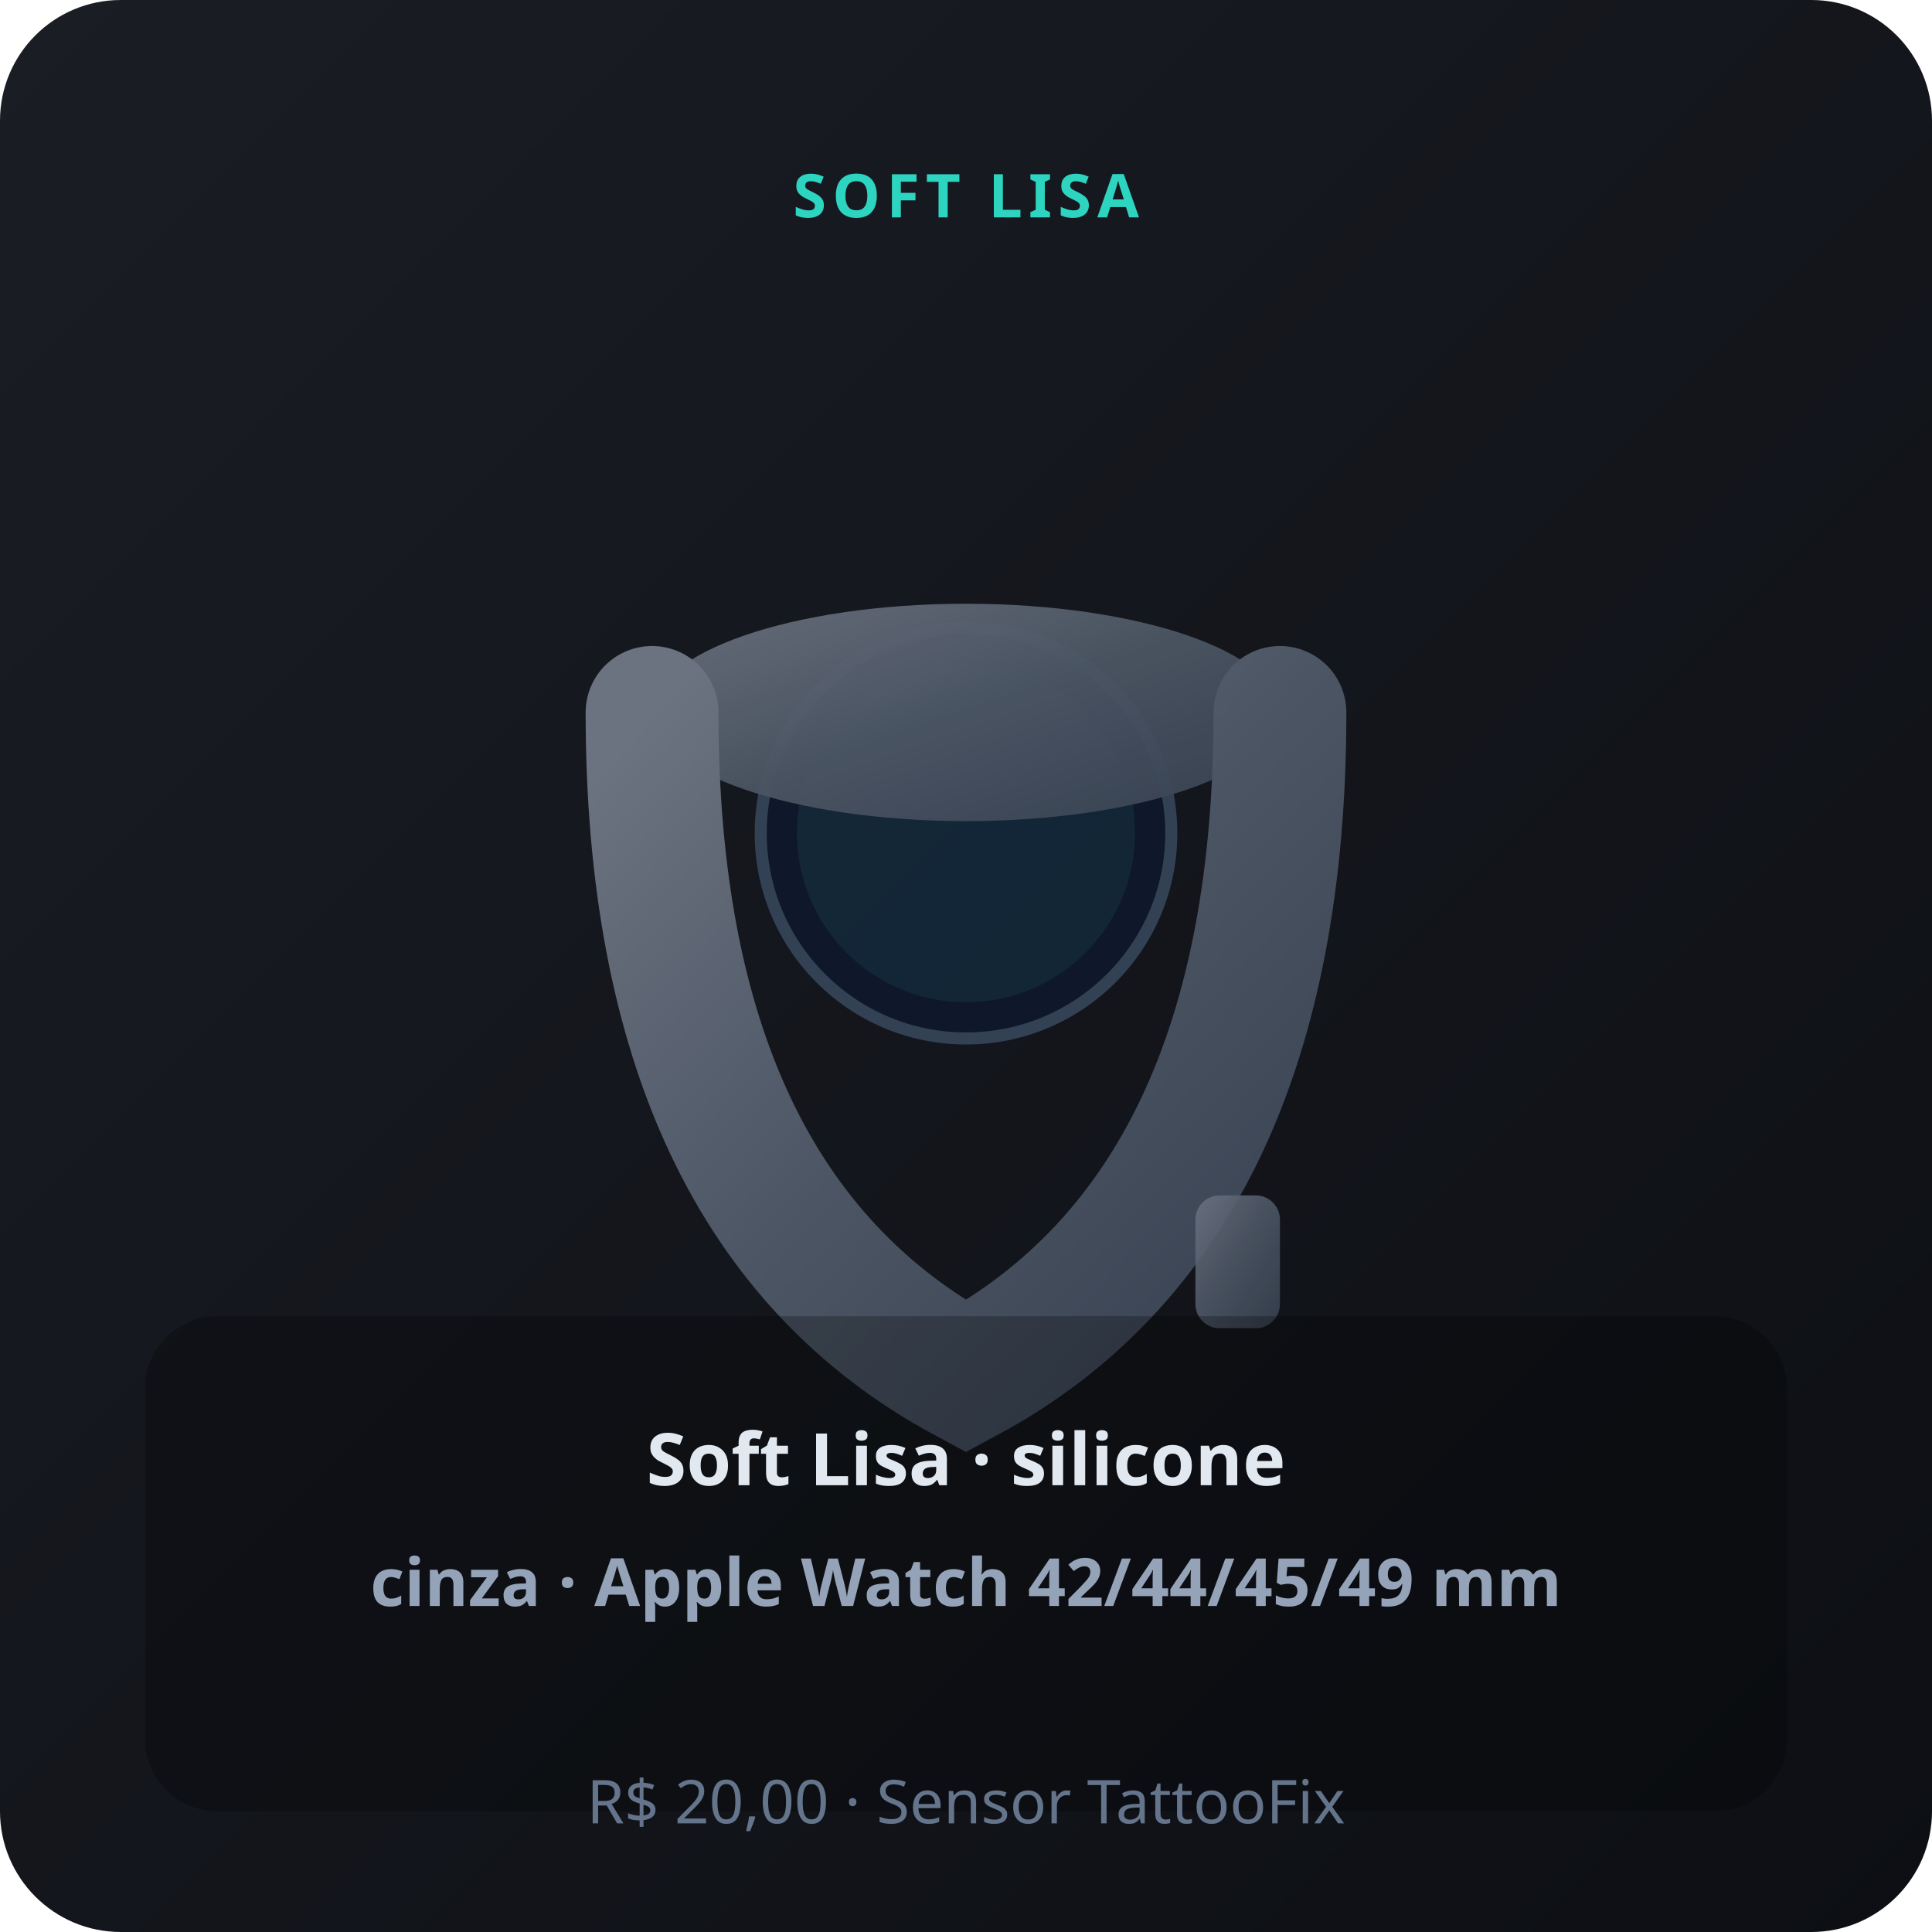
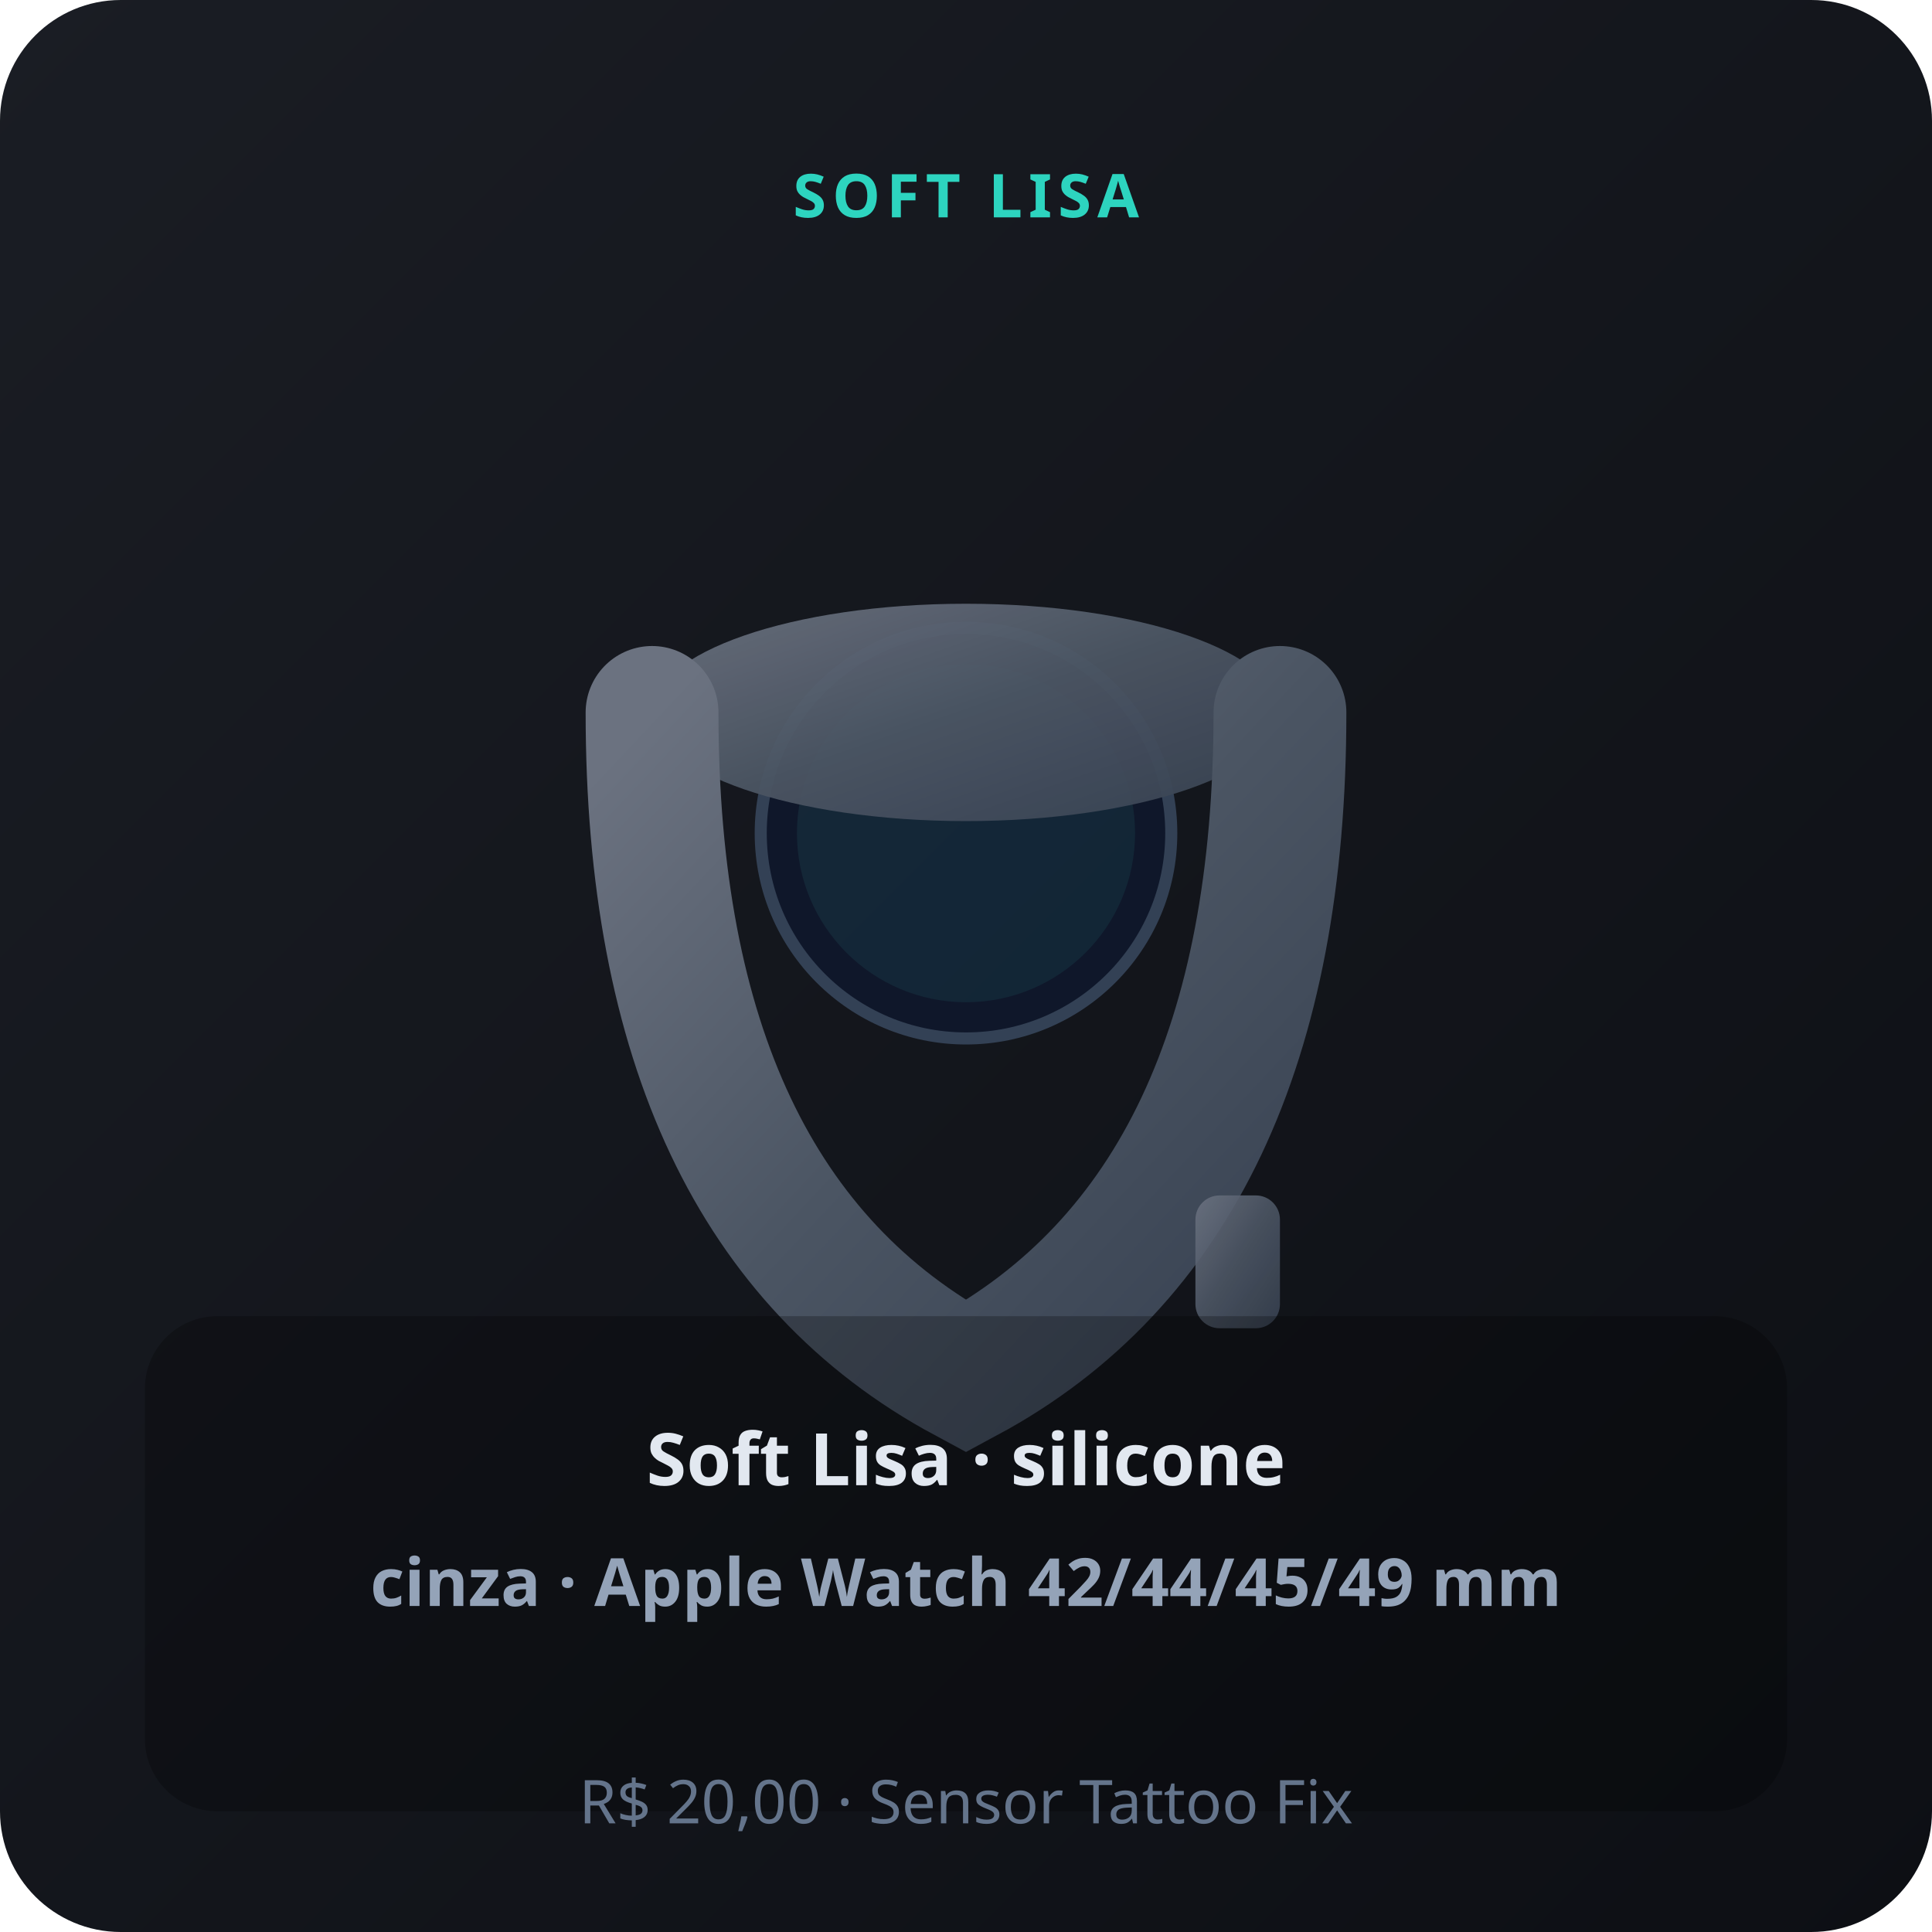
<svg xmlns="http://www.w3.org/2000/svg" viewBox="0 0 320 320" role="img" aria-label="Pulseira de Silicone Soft Lisa Tradicional — cinza (Apple Watch 42/44/45/49mm)">
  <defs>
    <linearGradient id="bgpulseirasportcinza3841" x1="0%" y1="0%" x2="100%" y2="100%">
      <stop offset="0%" stop-color="#1a1d24" />
      <stop offset="100%" stop-color="#0d0f14" />
    </linearGradient>
    <linearGradient id="bandpulseirasportcinza3841" x1="0%" y1="0%" x2="100%" y2="100%">
      <stop offset="0%" stop-color="#6b7280" />
      <stop offset="50%" stop-color="#4b5563" />
      <stop offset="100%" stop-color="#374151" />
    </linearGradient>
    <linearGradient id="accentpulseirasportcinza3841" x1="0%" y1="0%" x2="100%" y2="100%">
      <stop offset="0%" stop-color="#5eead4" />
      <stop offset="100%" stop-color="#2dd4bf" />
    </linearGradient>
  </defs>
  <rect width="320" height="320" rx="20" fill="url(#bgpulseirasportcinza3841)" />
  <text x="160" y="36" text-anchor="middle" fill="#2dd4bf" font-family="system-ui,sans-serif" font-size="10" font-weight="700" letter-spacing="1">SOFT LISA</text>
  <rect x="148" y="108" width="24" height="20" rx="6" fill="#1e293b" stroke="url(#accentpulseirasportcinza3841)" stroke-width="1.5" />
  <circle cx="160" cy="138" r="34" fill="#0f172a" stroke="#334155" stroke-width="2" />
  <circle cx="160" cy="138" r="28" fill="url(#accentpulseirasportcinza3841)" opacity="0.08" />
  <ellipse cx="160" cy="118" rx="52" ry="18" fill="url(#bandpulseirasportcinza3841)" opacity="0.95" />
  <path d="M108 118 Q108 200 160 228 Q212 200 212 118" fill="none" stroke="url(#bandpulseirasportcinza3841)" stroke-width="22" stroke-linecap="round" />
  <rect x="198" y="198" width="14" height="22" rx="4" fill="url(#bandpulseirasportcinza3841)" opacity="0.9" />
  <rect x="24" y="218" width="272" height="82" rx="12" fill="#000" fill-opacity="0.25" />
  <text x="160" y="246" text-anchor="middle" fill="#e2e8f0" font-family="system-ui,sans-serif" font-size="12" font-weight="700">Soft Lisa · silicone</text>
  <text x="160" y="266" text-anchor="middle" fill="#94a3b8" font-family="system-ui,sans-serif" font-size="11" font-weight="600">cinza · Apple Watch 42/44/45/49 mm</text>
-   <text x="160" y="302" text-anchor="middle" fill="#64748b" font-family="system-ui,sans-serif" font-size="10">R$ 20,00 · Sensor TattooFix</text>
+   <text x="160" y="302" text-anchor="middle" fill="#64748b" font-family="system-ui,sans-serif" font-size="10">R$ 20,00 · Sensor Tattoo Fix</text>
</svg>
